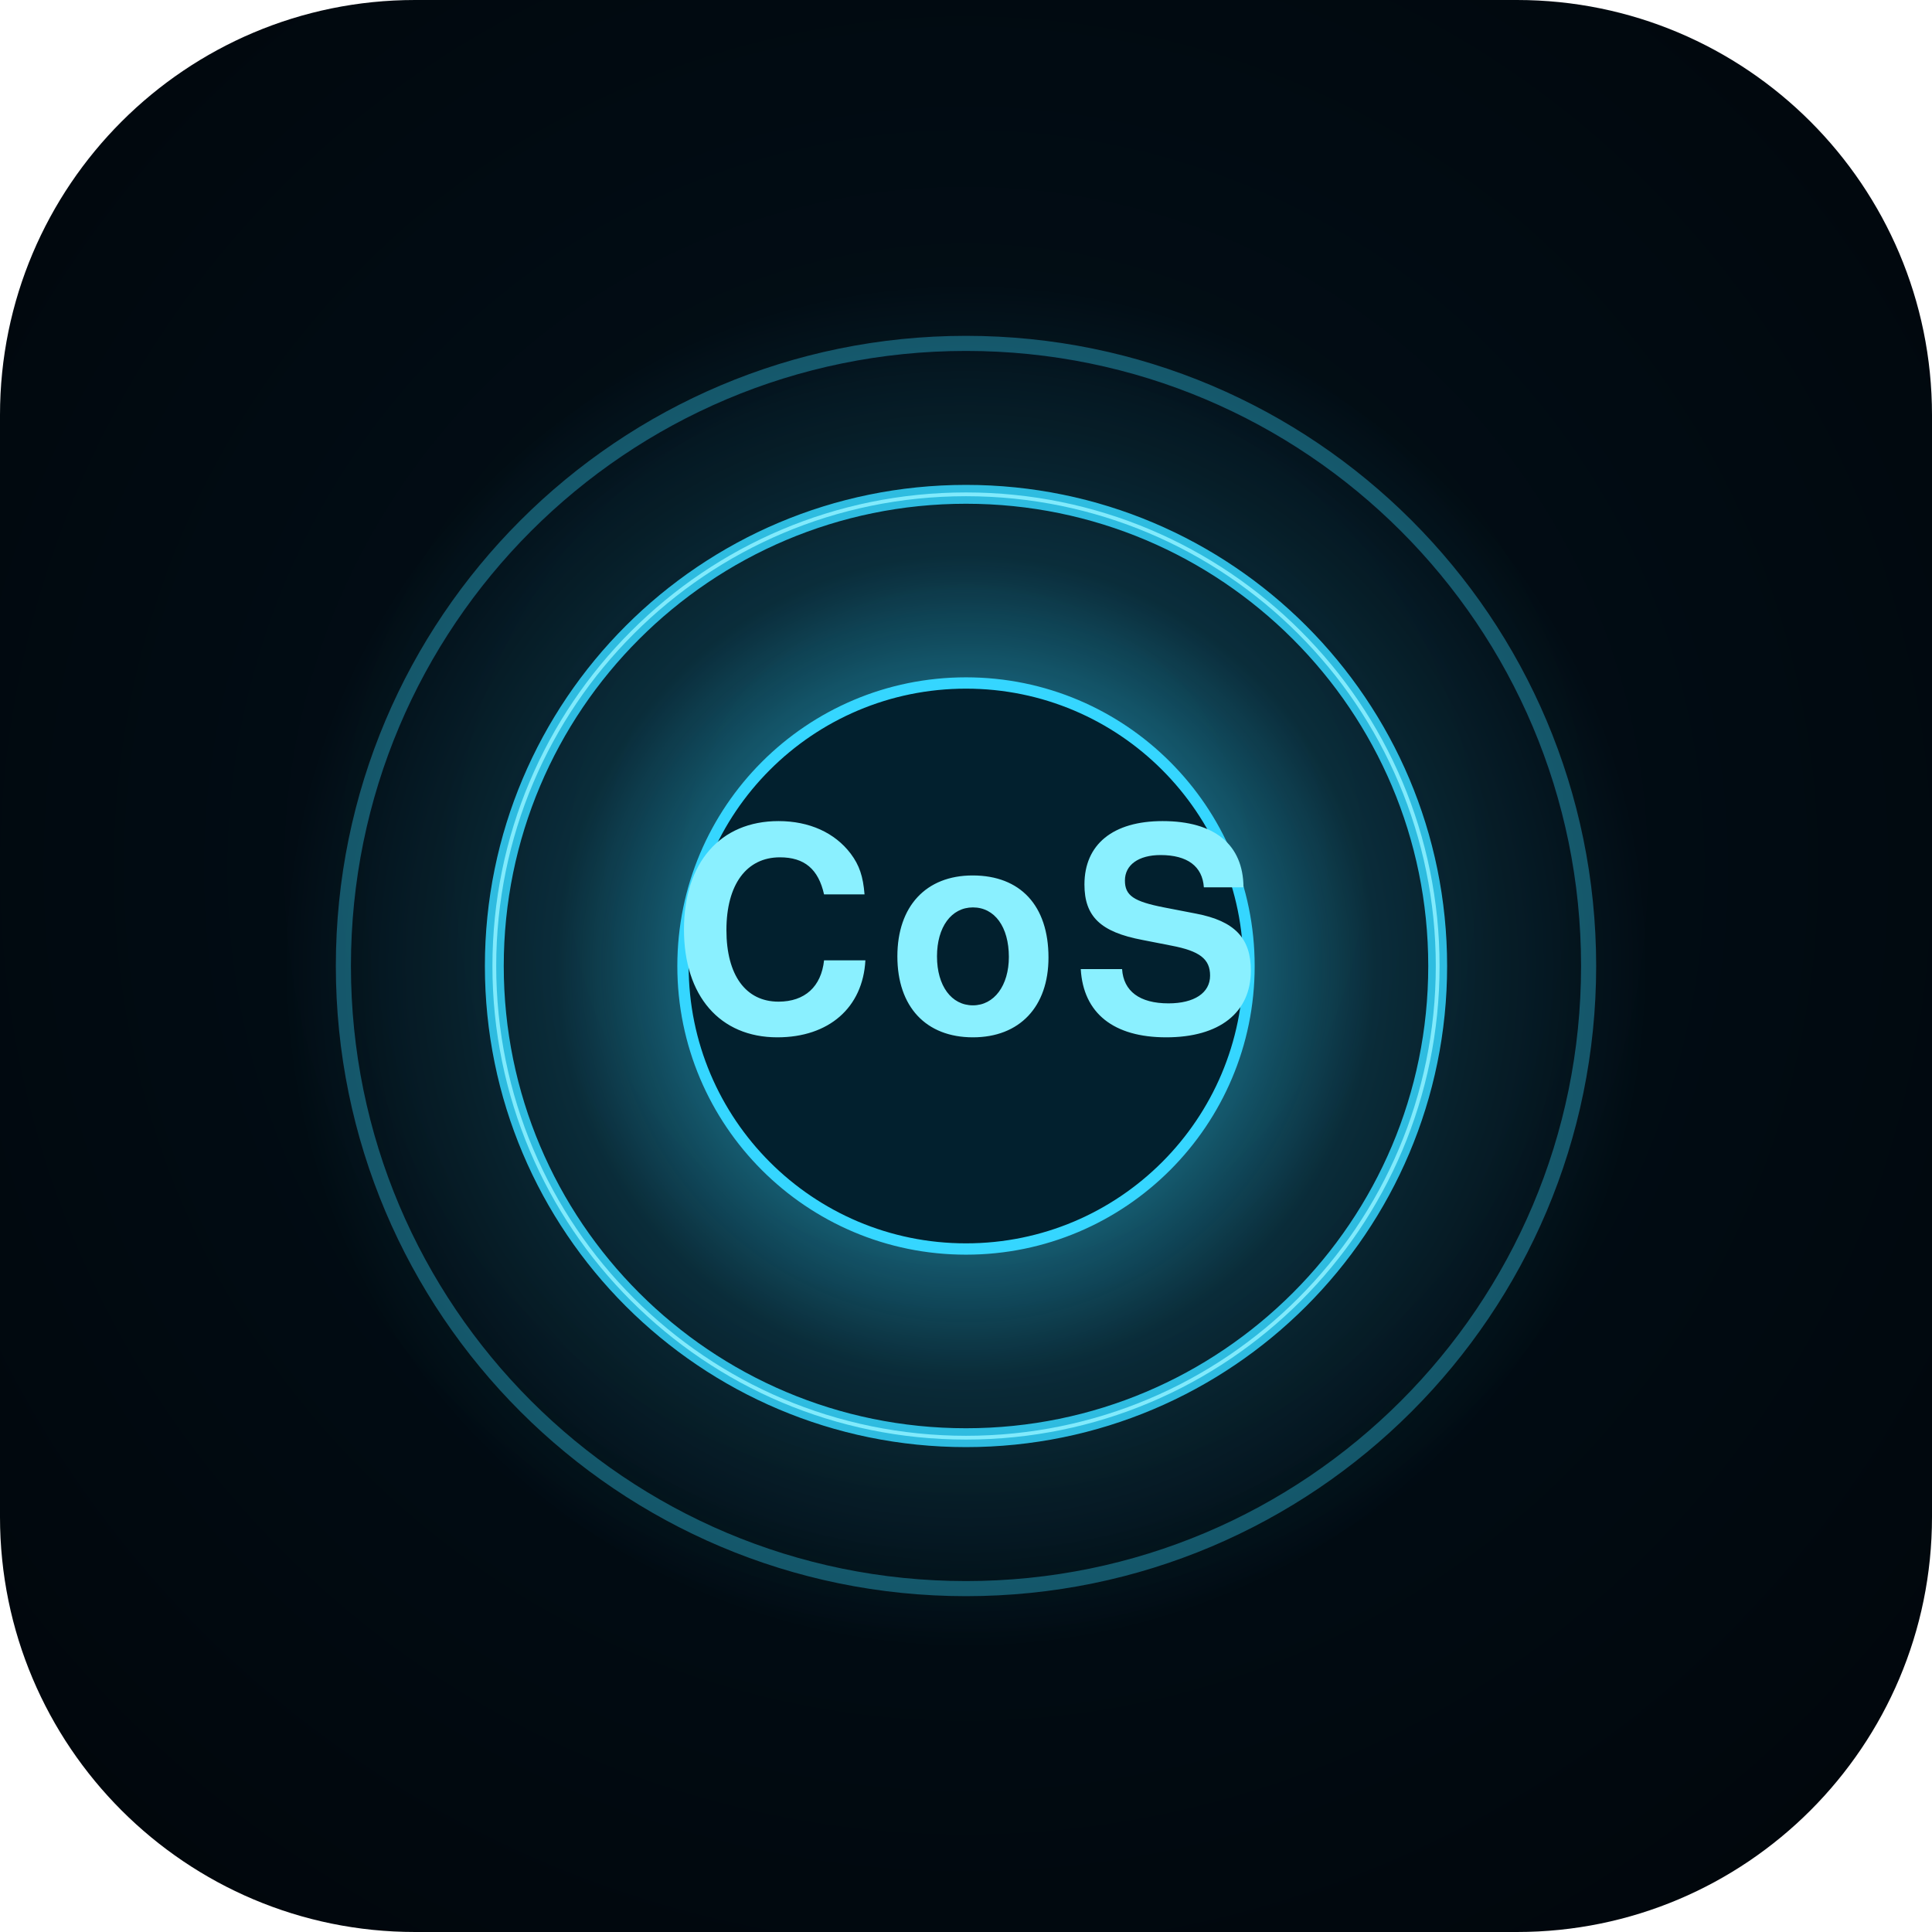
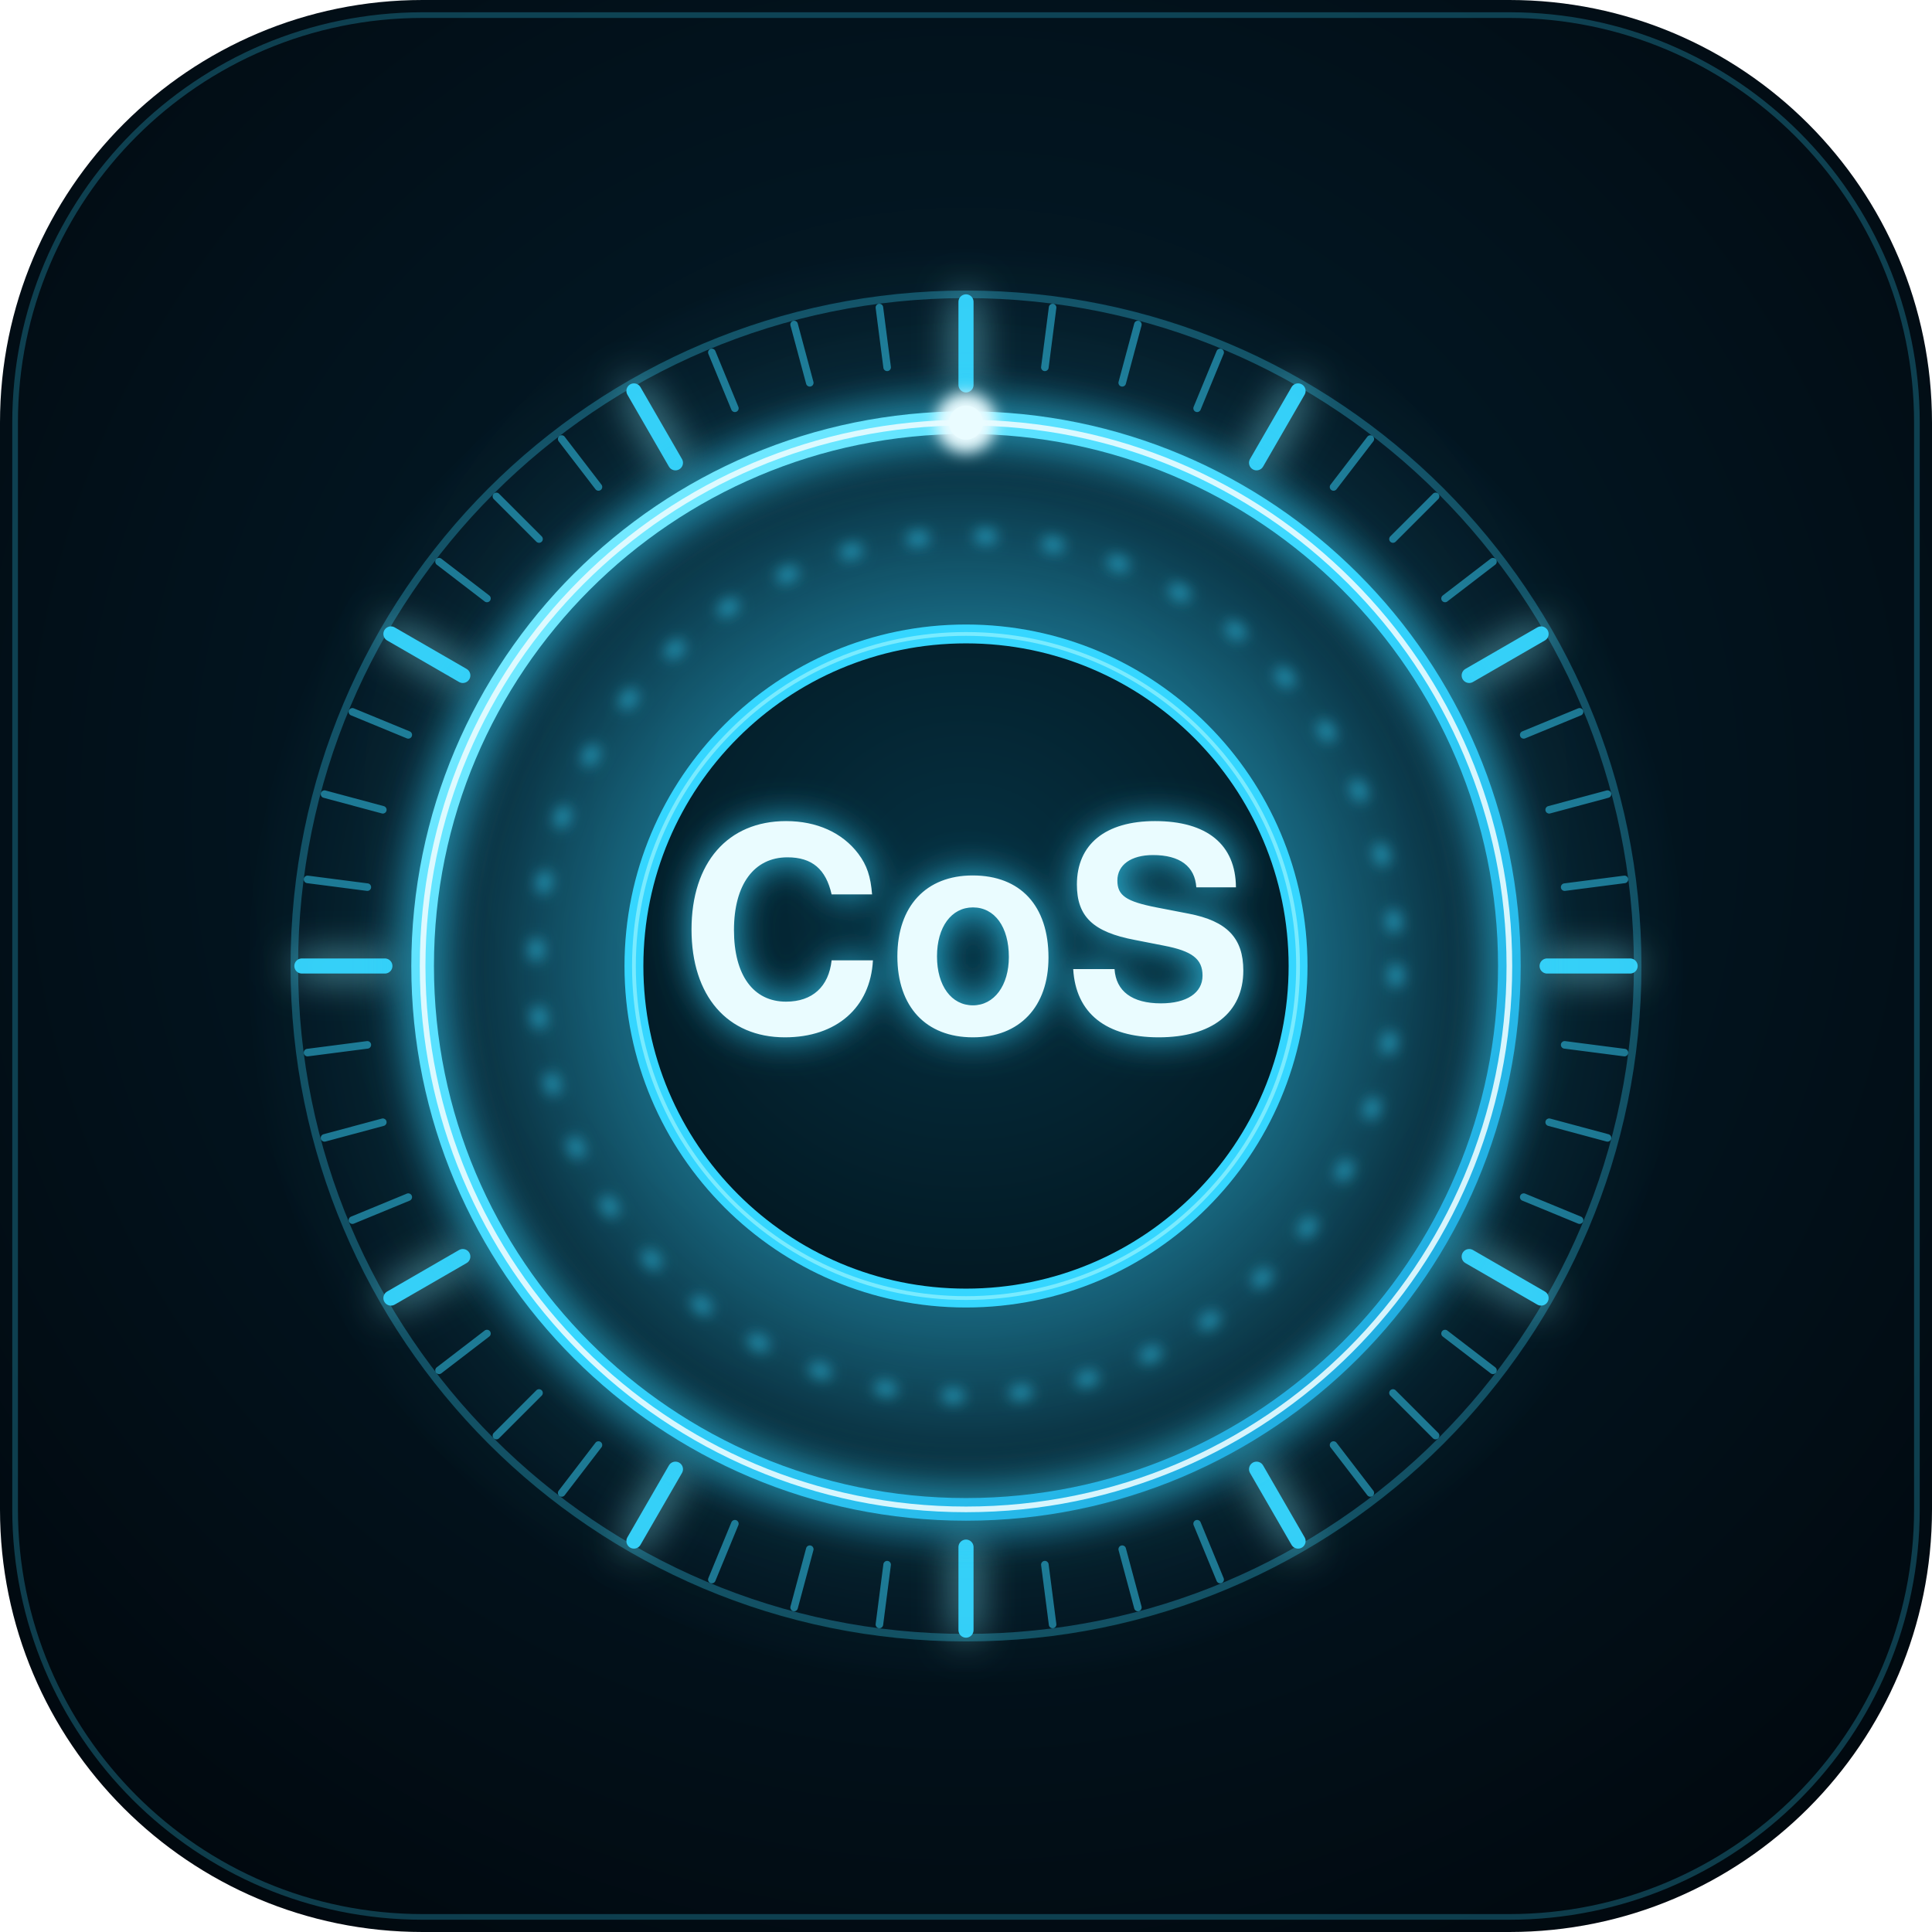
<svg xmlns="http://www.w3.org/2000/svg" width="1024" height="1024" viewBox="0 0 1024 1024">
  <defs>
-     <radialGradient id="bg" cx="50%" cy="45%" r="70%">
-       <stop offset="0%" stop-color="#02121c" />
+     <radialGradient id="bg" cx="50%" cy="42%" r="75%">
+       <stop offset="0%" stop-color="#04202f" />
+       <stop offset="55%" stop-color="#02121c" />
      <stop offset="100%" stop-color="#01060b" />
    </radialGradient>
    <radialGradient id="glow" cx="50%" cy="50%" r="50%">
-       <stop offset="0%" stop-color="#35d6ff" stop-opacity="0.9" />
-       <stop offset="60%" stop-color="#35d6ff" stop-opacity="0.15" />
+       <stop offset="0%" stop-color="#8af0ff" stop-opacity="0.95" />
+       <stop offset="35%" stop-color="#35d6ff" stop-opacity="0.55" />
+       <stop offset="70%" stop-color="#35d6ff" stop-opacity="0.12" />
      <stop offset="100%" stop-color="#35d6ff" stop-opacity="0" />
    </radialGradient>
+     <linearGradient id="neon" x1="0%" y1="0%" x2="100%" y2="100%">
+       <stop offset="0%" stop-color="#8af0ff" />
+       <stop offset="50%" stop-color="#35d6ff" />
+       <stop offset="100%" stop-color="#1a9fd6" />
+     </linearGradient>
+     <radialGradient id="core" cx="50%" cy="40%" r="70%">
+       <stop offset="0%" stop-color="#063243" />
+       <stop offset="100%" stop-color="#02141d" />
+     </radialGradient>
+     <filter id="blur" x="-50%" y="-50%" width="200%" height="200%">
+       <feGaussianBlur stdDeviation="10" />
+     </filter>
+     <filter id="softblur" x="-50%" y="-50%" width="200%" height="200%">
+       <feGaussianBlur stdDeviation="4" />
+     </filter>
  </defs>
-   <rect width="1024" height="1024" rx="220" fill="url(#bg)" />
-   <circle cx="512" cy="512" r="360" fill="url(#glow)" />
-   <g stroke="#35d6ff" stroke-width="6" opacity="0.55">
-     <g id="ticks" />
+   <rect width="1024" height="1024" rx="224" fill="url(#bg)" />
+   <rect x="8" y="8" width="1008" height="1008" rx="216" fill="none" stroke="#35d6ff" stroke-width="3" opacity="0.25" />
+   <circle cx="512" cy="512" r="380" fill="url(#glow)" />
+   <g id="tickGlow" filter="url(#blur)" opacity="0.7">
+     <line x1="512.0" y1="204.0" x2="512.0" y2="160.0" stroke="#8af0ff" stroke-width="10" stroke-linecap="round" />
+     <line x1="666.0" y1="245.3" x2="688.0" y2="207.2" stroke="#8af0ff" stroke-width="10" stroke-linecap="round" />
+     <line x1="778.7" y1="358.0" x2="816.8" y2="336.0" stroke="#8af0ff" stroke-width="10" stroke-linecap="round" />
+     <line x1="820.0" y1="512.0" x2="864.0" y2="512.0" stroke="#8af0ff" stroke-width="10" stroke-linecap="round" />
+     <line x1="778.7" y1="666.0" x2="816.8" y2="688.0" stroke="#8af0ff" stroke-width="10" stroke-linecap="round" />
+     <line x1="666.0" y1="778.7" x2="688.0" y2="816.8" stroke="#8af0ff" stroke-width="10" stroke-linecap="round" />
+     <line x1="512.0" y1="820.0" x2="512.0" y2="864.0" stroke="#8af0ff" stroke-width="10" stroke-linecap="round" />
+     <line x1="358.0" y1="778.7" x2="336.0" y2="816.8" stroke="#8af0ff" stroke-width="10" stroke-linecap="round" />
+     <line x1="245.3" y1="666.0" x2="207.2" y2="688.0" stroke="#8af0ff" stroke-width="10" stroke-linecap="round" />
+     <line x1="204.0" y1="512.0" x2="160.0" y2="512.0" stroke="#8af0ff" stroke-width="10" stroke-linecap="round" />
+     <line x1="245.3" y1="358.0" x2="207.2" y2="336.0" stroke="#8af0ff" stroke-width="10" stroke-linecap="round" />
+     <line x1="358.0" y1="245.3" x2="336.0" y2="207.2" stroke="#8af0ff" stroke-width="10" stroke-linecap="round" />
  </g>
-   <circle cx="512" cy="512" r="330" fill="none" stroke="#35d6ff" stroke-width="8" opacity="0.35" />
-   <circle cx="512" cy="512" r="250" fill="none" stroke="#35d6ff" stroke-width="10" opacity="0.85" />
-   <circle cx="512" cy="512" r="250" fill="none" stroke="#8af0ff" stroke-width="2" opacity="0.9" />
-   <circle cx="512" cy="512" r="150" fill="#02202e" stroke="#35d6ff" stroke-width="6" />
-   <text x="512" y="512" font-family="Helvetica, Arial, sans-serif" font-size="150" font-weight="700" fill="#8af0ff" text-anchor="middle" dominant-baseline="central" letter-spacing="6">CoS</text>
+   <g id="tickCrisp">
+     <line x1="512.0" y1="204.0" x2="512.0" y2="160.0" stroke="#35d6ff" stroke-width="8" stroke-linecap="round" opacity="0.95" />
+     <line x1="553.8" y1="194.7" x2="557.9" y2="163.0" stroke="#35d6ff" stroke-width="4" stroke-linecap="round" opacity="0.5" />
+     <line x1="594.8" y1="202.9" x2="603.1" y2="172.0" stroke="#35d6ff" stroke-width="4" stroke-linecap="round" opacity="0.5" />
+     <line x1="634.5" y1="216.4" x2="646.7" y2="186.8" stroke="#35d6ff" stroke-width="4" stroke-linecap="round" opacity="0.5" />
+     <line x1="666.0" y1="245.3" x2="688.0" y2="207.2" stroke="#35d6ff" stroke-width="8" stroke-linecap="round" opacity="0.95" />
+     <line x1="706.8" y1="258.1" x2="726.3" y2="232.7" stroke="#35d6ff" stroke-width="4" stroke-linecap="round" opacity="0.5" />
+     <line x1="738.3" y1="285.7" x2="760.9" y2="263.1" stroke="#35d6ff" stroke-width="4" stroke-linecap="round" opacity="0.5" />
+     <line x1="765.9" y1="317.2" x2="791.3" y2="297.7" stroke="#35d6ff" stroke-width="4" stroke-linecap="round" opacity="0.5" />
+     <line x1="778.7" y1="358.0" x2="816.8" y2="336.0" stroke="#35d6ff" stroke-width="8" stroke-linecap="round" opacity="0.95" />
+     <line x1="807.6" y1="389.5" x2="837.2" y2="377.3" stroke="#35d6ff" stroke-width="4" stroke-linecap="round" opacity="0.5" />
+     <line x1="821.1" y1="429.2" x2="852.0" y2="420.9" stroke="#35d6ff" stroke-width="4" stroke-linecap="round" opacity="0.5" />
+     <line x1="829.3" y1="470.2" x2="861.0" y2="466.1" stroke="#35d6ff" stroke-width="4" stroke-linecap="round" opacity="0.5" />
+     <line x1="820.0" y1="512.0" x2="864.0" y2="512.0" stroke="#35d6ff" stroke-width="8" stroke-linecap="round" opacity="0.95" />
+     <line x1="829.3" y1="553.8" x2="861.0" y2="557.9" stroke="#35d6ff" stroke-width="4" stroke-linecap="round" opacity="0.5" />
+     <line x1="821.1" y1="594.8" x2="852.0" y2="603.1" stroke="#35d6ff" stroke-width="4" stroke-linecap="round" opacity="0.5" />
+     <line x1="807.6" y1="634.5" x2="837.2" y2="646.7" stroke="#35d6ff" stroke-width="4" stroke-linecap="round" opacity="0.5" />
+     <line x1="778.7" y1="666.0" x2="816.8" y2="688.0" stroke="#35d6ff" stroke-width="8" stroke-linecap="round" opacity="0.95" />
+     <line x1="765.9" y1="706.8" x2="791.3" y2="726.3" stroke="#35d6ff" stroke-width="4" stroke-linecap="round" opacity="0.5" />
+     <line x1="738.3" y1="738.3" x2="760.9" y2="760.9" stroke="#35d6ff" stroke-width="4" stroke-linecap="round" opacity="0.5" />
+     <line x1="706.8" y1="765.9" x2="726.3" y2="791.3" stroke="#35d6ff" stroke-width="4" stroke-linecap="round" opacity="0.5" />
+     <line x1="666.0" y1="778.7" x2="688.0" y2="816.8" stroke="#35d6ff" stroke-width="8" stroke-linecap="round" opacity="0.95" />
+     <line x1="634.5" y1="807.6" x2="646.7" y2="837.2" stroke="#35d6ff" stroke-width="4" stroke-linecap="round" opacity="0.5" />
+     <line x1="594.8" y1="821.1" x2="603.1" y2="852.0" stroke="#35d6ff" stroke-width="4" stroke-linecap="round" opacity="0.5" />
+     <line x1="553.8" y1="829.3" x2="557.9" y2="861.0" stroke="#35d6ff" stroke-width="4" stroke-linecap="round" opacity="0.5" />
+     <line x1="512.0" y1="820.0" x2="512.0" y2="864.0" stroke="#35d6ff" stroke-width="8" stroke-linecap="round" opacity="0.95" />
+     <line x1="470.2" y1="829.3" x2="466.1" y2="861.0" stroke="#35d6ff" stroke-width="4" stroke-linecap="round" opacity="0.5" />
+     <line x1="429.2" y1="821.1" x2="420.9" y2="852.0" stroke="#35d6ff" stroke-width="4" stroke-linecap="round" opacity="0.5" />
+     <line x1="389.5" y1="807.6" x2="377.3" y2="837.2" stroke="#35d6ff" stroke-width="4" stroke-linecap="round" opacity="0.5" />
+     <line x1="358.0" y1="778.7" x2="336.0" y2="816.8" stroke="#35d6ff" stroke-width="8" stroke-linecap="round" opacity="0.95" />
+     <line x1="317.2" y1="765.9" x2="297.7" y2="791.3" stroke="#35d6ff" stroke-width="4" stroke-linecap="round" opacity="0.5" />
+     <line x1="285.7" y1="738.3" x2="263.1" y2="760.9" stroke="#35d6ff" stroke-width="4" stroke-linecap="round" opacity="0.5" />
+     <line x1="258.1" y1="706.8" x2="232.7" y2="726.3" stroke="#35d6ff" stroke-width="4" stroke-linecap="round" opacity="0.5" />
+     <line x1="245.3" y1="666.0" x2="207.2" y2="688.0" stroke="#35d6ff" stroke-width="8" stroke-linecap="round" opacity="0.95" />
+     <line x1="216.4" y1="634.5" x2="186.8" y2="646.7" stroke="#35d6ff" stroke-width="4" stroke-linecap="round" opacity="0.5" />
+     <line x1="202.9" y1="594.8" x2="172.0" y2="603.1" stroke="#35d6ff" stroke-width="4" stroke-linecap="round" opacity="0.5" />
+     <line x1="194.7" y1="553.8" x2="163.0" y2="557.9" stroke="#35d6ff" stroke-width="4" stroke-linecap="round" opacity="0.5" />
+     <line x1="204.0" y1="512.0" x2="160.0" y2="512.0" stroke="#35d6ff" stroke-width="8" stroke-linecap="round" opacity="0.95" />
+     <line x1="194.7" y1="470.2" x2="163.0" y2="466.1" stroke="#35d6ff" stroke-width="4" stroke-linecap="round" opacity="0.5" />
+     <line x1="202.9" y1="429.2" x2="172.0" y2="420.9" stroke="#35d6ff" stroke-width="4" stroke-linecap="round" opacity="0.5" />
+     <line x1="216.4" y1="389.5" x2="186.8" y2="377.3" stroke="#35d6ff" stroke-width="4" stroke-linecap="round" opacity="0.5" />
+     <line x1="245.3" y1="358.0" x2="207.2" y2="336.0" stroke="#35d6ff" stroke-width="8" stroke-linecap="round" opacity="0.95" />
+     <line x1="258.1" y1="317.2" x2="232.7" y2="297.7" stroke="#35d6ff" stroke-width="4" stroke-linecap="round" opacity="0.5" />
+     <line x1="285.7" y1="285.7" x2="263.1" y2="263.1" stroke="#35d6ff" stroke-width="4" stroke-linecap="round" opacity="0.5" />
+     <line x1="317.2" y1="258.1" x2="297.7" y2="232.7" stroke="#35d6ff" stroke-width="4" stroke-linecap="round" opacity="0.5" />
+     <line x1="358.0" y1="245.3" x2="336.0" y2="207.2" stroke="#35d6ff" stroke-width="8" stroke-linecap="round" opacity="0.95" />
+     <line x1="389.5" y1="216.4" x2="377.3" y2="186.8" stroke="#35d6ff" stroke-width="4" stroke-linecap="round" opacity="0.5" />
+     <line x1="429.2" y1="202.9" x2="420.9" y2="172.0" stroke="#35d6ff" stroke-width="4" stroke-linecap="round" opacity="0.5" />
+     <line x1="470.2" y1="194.7" x2="466.1" y2="163.0" stroke="#35d6ff" stroke-width="4" stroke-linecap="round" opacity="0.5" />
+   </g>
+   <circle cx="512" cy="512" r="356" fill="none" stroke="#35d6ff" stroke-width="4" opacity="0.3" />
+   <circle cx="512" cy="512" r="288" fill="none" stroke="#35d6ff" stroke-width="26" opacity="0.55" filter="url(#blur)" />
+   <circle cx="512" cy="512" r="288" fill="none" stroke="url(#neon)" stroke-width="12" />
+   <circle cx="512" cy="512" r="288" fill="none" stroke="#eafcff" stroke-width="3" opacity="0.9" />
+   <circle cx="512" cy="512" r="228" fill="none" stroke="#35d6ff" stroke-width="6" stroke-dasharray="10 26" opacity="0.7" filter="url(#softblur)" />
+   <circle cx="512" cy="224" r="16" fill="#eafcff" filter="url(#softblur)" />
+   <circle cx="512" cy="224" r="9" fill="#eafcff" />
+   <circle cx="512" cy="512" r="176" fill="url(#core)" stroke="#35d6ff" stroke-width="10" />
+   <circle cx="512" cy="512" r="176" fill="none" stroke="#8af0ff" stroke-width="2" opacity="0.8" />
+   <g font-family="Helvetica Neue, Helvetica, Arial, sans-serif" font-weight="800" text-anchor="middle" letter-spacing="2">
+     <text x="512" y="512" font-size="150" fill="#35d6ff" opacity="0.85" dominant-baseline="central" filter="url(#blur)">CoS</text>
+     <text x="512" y="512" font-size="150" fill="#eafcff" dominant-baseline="central">CoS</text>
+   </g>
</svg>
